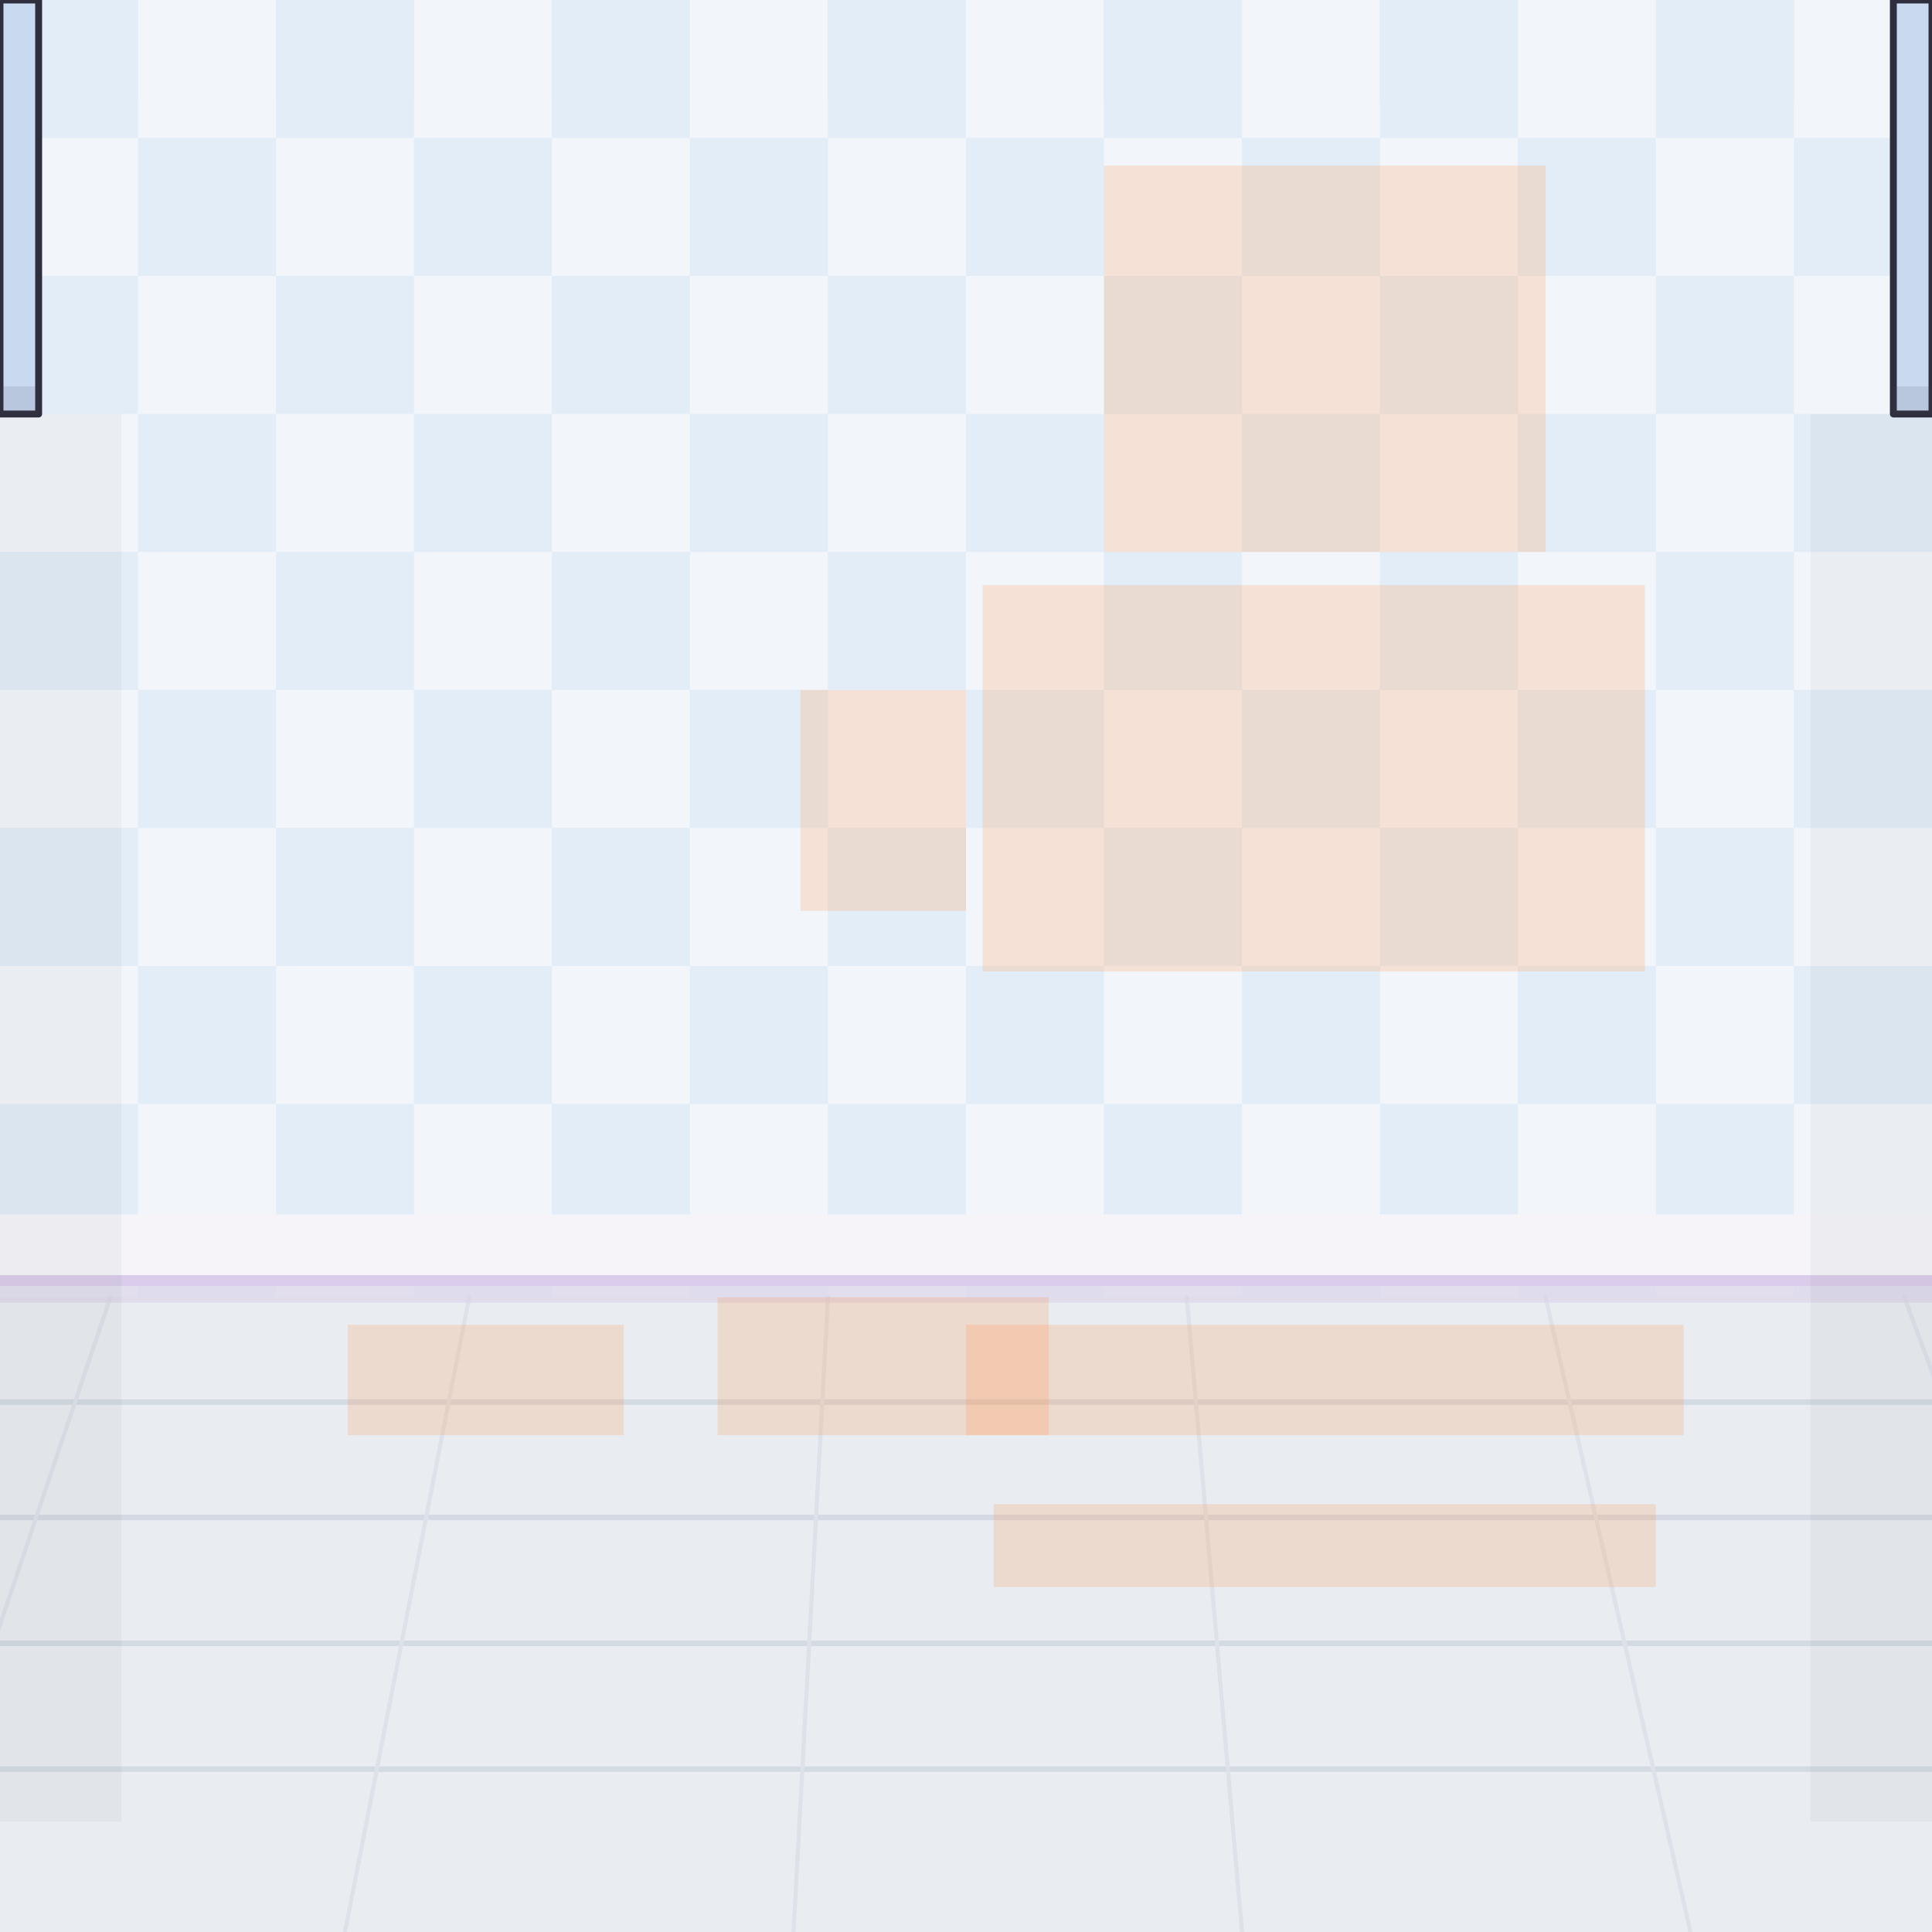
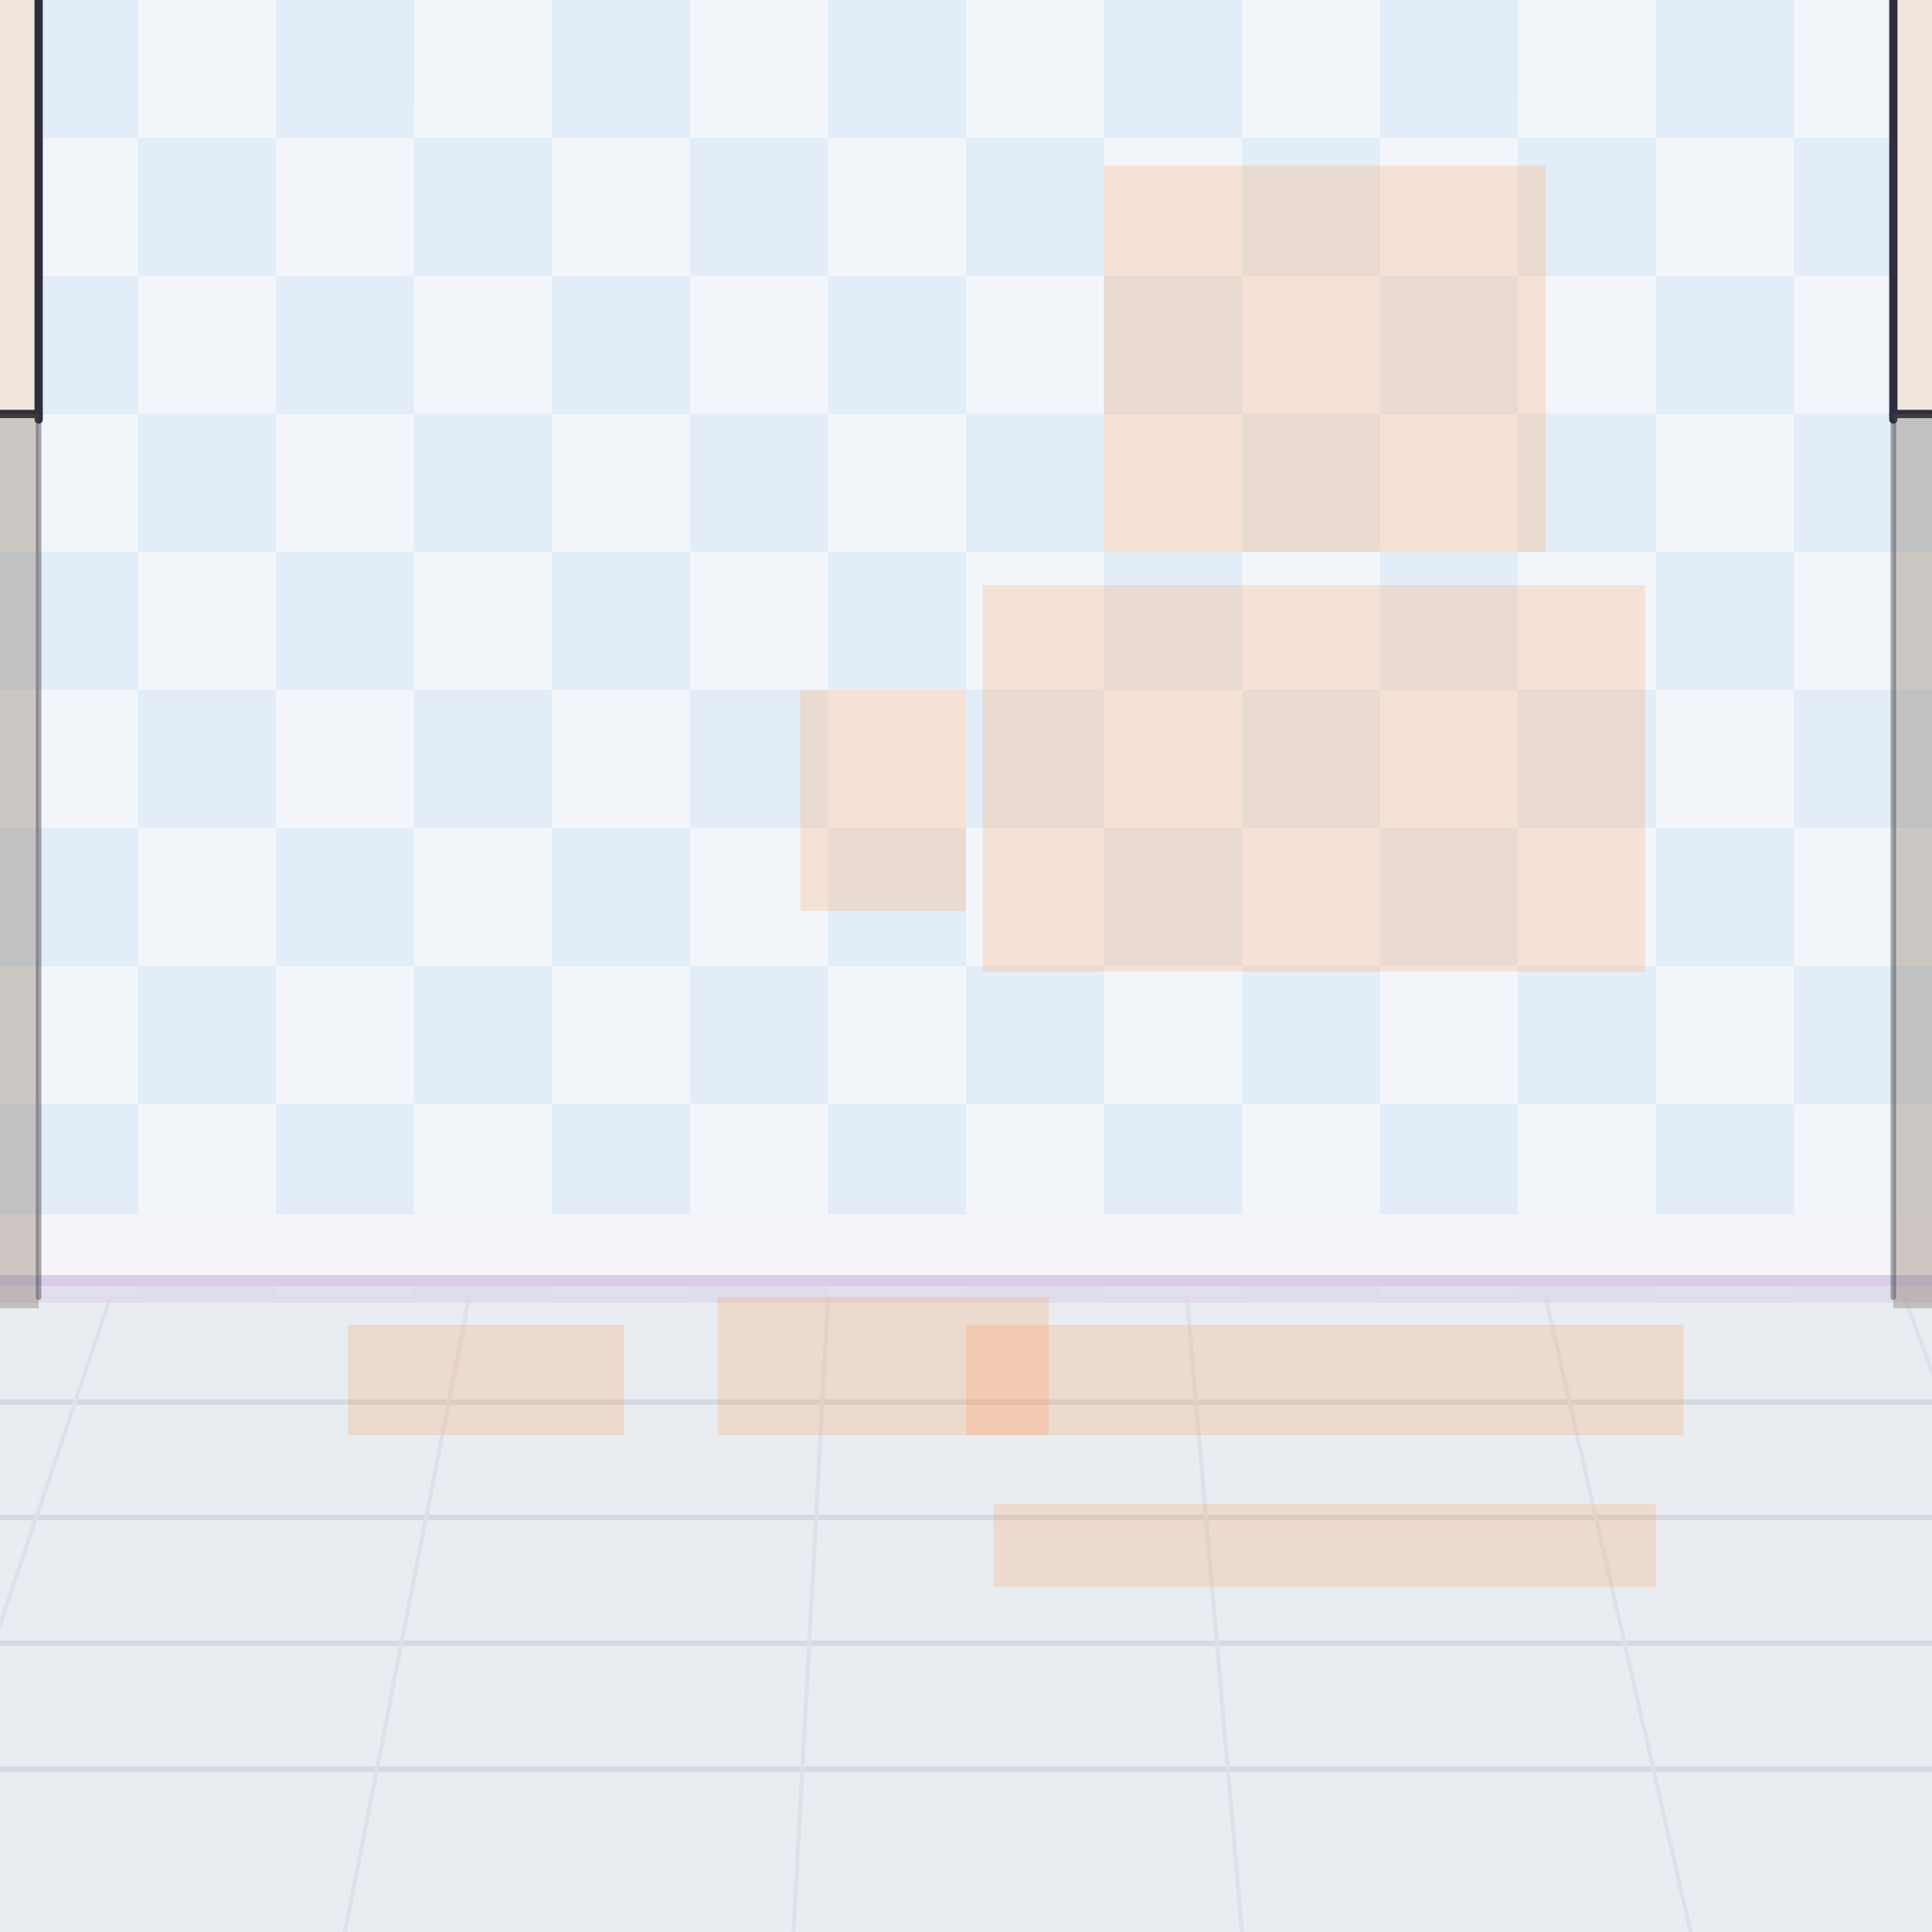
<svg xmlns="http://www.w3.org/2000/svg" viewBox="0 0 700 700" width="700" height="700">
  <g id="stěna">
    <rect x="0" y="0" width="700" height="470" fill="#E3EDF8" stroke="none" />
    <rect x="0" y="0" width="700" height="36" fill="#C9DAF0" stroke="none" opacity="0.6" />
  </g>
  <g id="kachličky">
    <rect x="0" y="0" width="50" height="50" fill="#E3EDF8" stroke="none" />
    <rect x="50" y="0" width="50" height="50" fill="#F2F6FB" stroke="none" />
    <rect x="100" y="0" width="50" height="50" fill="#E3EDF8" stroke="none" />
    <rect x="150" y="0" width="50" height="50" fill="#F2F6FB" stroke="none" />
    <rect x="200" y="0" width="50" height="50" fill="#E3EDF8" stroke="none" />
    <rect x="250" y="0" width="50" height="50" fill="#F2F6FB" stroke="none" />
    <rect x="300" y="0" width="50" height="50" fill="#E3EDF8" stroke="none" />
    <rect x="350" y="0" width="50" height="50" fill="#F2F6FB" stroke="none" />
    <rect x="400" y="0" width="50" height="50" fill="#E3EDF8" stroke="none" />
    <rect x="450" y="0" width="50" height="50" fill="#F2F6FB" stroke="none" />
    <rect x="500" y="0" width="50" height="50" fill="#E3EDF8" stroke="none" />
    <rect x="550" y="0" width="50" height="50" fill="#F2F6FB" stroke="none" />
    <rect x="600" y="0" width="50" height="50" fill="#E3EDF8" stroke="none" />
    <rect x="650" y="0" width="50" height="50" fill="#F2F6FB" stroke="none" />
    <rect x="-50" y="50" width="50" height="50" fill="#E3EDF8" stroke="none" />
    <rect x="0" y="50" width="50" height="50" fill="#F2F6FB" stroke="none" />
    <rect x="50" y="50" width="50" height="50" fill="#E3EDF8" stroke="none" />
    <rect x="100" y="50" width="50" height="50" fill="#F2F6FB" stroke="none" />
    <rect x="150" y="50" width="50" height="50" fill="#E3EDF8" stroke="none" />
    <rect x="200" y="50" width="50" height="50" fill="#F2F6FB" stroke="none" />
    <rect x="250" y="50" width="50" height="50" fill="#E3EDF8" stroke="none" />
    <rect x="300" y="50" width="50" height="50" fill="#F2F6FB" stroke="none" />
    <rect x="350" y="50" width="50" height="50" fill="#E3EDF8" stroke="none" />
    <rect x="400" y="50" width="50" height="50" fill="#F2F6FB" stroke="none" />
    <rect x="450" y="50" width="50" height="50" fill="#E3EDF8" stroke="none" />
    <rect x="500" y="50" width="50" height="50" fill="#F2F6FB" stroke="none" />
    <rect x="550" y="50" width="50" height="50" fill="#E3EDF8" stroke="none" />
    <rect x="600" y="50" width="50" height="50" fill="#F2F6FB" stroke="none" />
    <rect x="650" y="50" width="50" height="50" fill="#E3EDF8" stroke="none" />
    <rect x="0" y="100" width="50" height="50" fill="#E3EDF8" stroke="none" />
    <rect x="50" y="100" width="50" height="50" fill="#F2F6FB" stroke="none" />
    <rect x="100" y="100" width="50" height="50" fill="#E3EDF8" stroke="none" />
    <rect x="150" y="100" width="50" height="50" fill="#F2F6FB" stroke="none" />
    <rect x="200" y="100" width="50" height="50" fill="#E3EDF8" stroke="none" />
    <rect x="250" y="100" width="50" height="50" fill="#F2F6FB" stroke="none" />
    <rect x="300" y="100" width="50" height="50" fill="#E3EDF8" stroke="none" />
    <rect x="350" y="100" width="50" height="50" fill="#F2F6FB" stroke="none" />
    <rect x="400" y="100" width="50" height="50" fill="#E3EDF8" stroke="none" />
    <rect x="450" y="100" width="50" height="50" fill="#F2F6FB" stroke="none" />
    <rect x="500" y="100" width="50" height="50" fill="#E3EDF8" stroke="none" />
    <rect x="550" y="100" width="50" height="50" fill="#F2F6FB" stroke="none" />
    <rect x="600" y="100" width="50" height="50" fill="#E3EDF8" stroke="none" />
    <rect x="650" y="100" width="50" height="50" fill="#F2F6FB" stroke="none" />
    <rect x="-50" y="150" width="50" height="50" fill="#E3EDF8" stroke="none" />
    <rect x="0" y="150" width="50" height="50" fill="#F2F6FB" stroke="none" />
    <rect x="50" y="150" width="50" height="50" fill="#E3EDF8" stroke="none" />
    <rect x="100" y="150" width="50" height="50" fill="#F2F6FB" stroke="none" />
    <rect x="150" y="150" width="50" height="50" fill="#E3EDF8" stroke="none" />
    <rect x="200" y="150" width="50" height="50" fill="#F2F6FB" stroke="none" />
    <rect x="250" y="150" width="50" height="50" fill="#E3EDF8" stroke="none" />
    <rect x="300" y="150" width="50" height="50" fill="#F2F6FB" stroke="none" />
    <rect x="350" y="150" width="50" height="50" fill="#E3EDF8" stroke="none" />
    <rect x="400" y="150" width="50" height="50" fill="#F2F6FB" stroke="none" />
    <rect x="450" y="150" width="50" height="50" fill="#E3EDF8" stroke="none" />
    <rect x="500" y="150" width="50" height="50" fill="#F2F6FB" stroke="none" />
    <rect x="550" y="150" width="50" height="50" fill="#E3EDF8" stroke="none" />
    <rect x="600" y="150" width="50" height="50" fill="#F2F6FB" stroke="none" />
    <rect x="650" y="150" width="50" height="50" fill="#E3EDF8" stroke="none" />
    <rect x="0" y="200" width="50" height="50" fill="#E3EDF8" stroke="none" />
    <rect x="50" y="200" width="50" height="50" fill="#F2F6FB" stroke="none" />
    <rect x="100" y="200" width="50" height="50" fill="#E3EDF8" stroke="none" />
    <rect x="150" y="200" width="50" height="50" fill="#F2F6FB" stroke="none" />
    <rect x="200" y="200" width="50" height="50" fill="#E3EDF8" stroke="none" />
    <rect x="250" y="200" width="50" height="50" fill="#F2F6FB" stroke="none" />
    <rect x="300" y="200" width="50" height="50" fill="#E3EDF8" stroke="none" />
    <rect x="350" y="200" width="50" height="50" fill="#F2F6FB" stroke="none" />
    <rect x="400" y="200" width="50" height="50" fill="#E3EDF8" stroke="none" />
    <rect x="450" y="200" width="50" height="50" fill="#F2F6FB" stroke="none" />
    <rect x="500" y="200" width="50" height="50" fill="#E3EDF8" stroke="none" />
    <rect x="550" y="200" width="50" height="50" fill="#F2F6FB" stroke="none" />
    <rect x="600" y="200" width="50" height="50" fill="#E3EDF8" stroke="none" />
    <rect x="650" y="200" width="50" height="50" fill="#F2F6FB" stroke="none" />
    <rect x="-50" y="250" width="50" height="50" fill="#E3EDF8" stroke="none" />
    <rect x="0" y="250" width="50" height="50" fill="#F2F6FB" stroke="none" />
    <rect x="50" y="250" width="50" height="50" fill="#E3EDF8" stroke="none" />
    <rect x="100" y="250" width="50" height="50" fill="#F2F6FB" stroke="none" />
    <rect x="150" y="250" width="50" height="50" fill="#E3EDF8" stroke="none" />
    <rect x="200" y="250" width="50" height="50" fill="#F2F6FB" stroke="none" />
    <rect x="250" y="250" width="50" height="50" fill="#E3EDF8" stroke="none" />
    <rect x="300" y="250" width="50" height="50" fill="#F2F6FB" stroke="none" />
    <rect x="350" y="250" width="50" height="50" fill="#E3EDF8" stroke="none" />
    <rect x="400" y="250" width="50" height="50" fill="#F2F6FB" stroke="none" />
    <rect x="450" y="250" width="50" height="50" fill="#E3EDF8" stroke="none" />
    <rect x="500" y="250" width="50" height="50" fill="#F2F6FB" stroke="none" />
    <rect x="550" y="250" width="50" height="50" fill="#E3EDF8" stroke="none" />
    <rect x="600" y="250" width="50" height="50" fill="#F2F6FB" stroke="none" />
    <rect x="650" y="250" width="50" height="50" fill="#E3EDF8" stroke="none" />
    <rect x="0" y="300" width="50" height="50" fill="#E3EDF8" stroke="none" />
    <rect x="50" y="300" width="50" height="50" fill="#F2F6FB" stroke="none" />
    <rect x="100" y="300" width="50" height="50" fill="#E3EDF8" stroke="none" />
    <rect x="150" y="300" width="50" height="50" fill="#F2F6FB" stroke="none" />
    <rect x="200" y="300" width="50" height="50" fill="#E3EDF8" stroke="none" />
    <rect x="250" y="300" width="50" height="50" fill="#F2F6FB" stroke="none" />
    <rect x="300" y="300" width="50" height="50" fill="#E3EDF8" stroke="none" />
    <rect x="350" y="300" width="50" height="50" fill="#F2F6FB" stroke="none" />
    <rect x="400" y="300" width="50" height="50" fill="#E3EDF8" stroke="none" />
    <rect x="450" y="300" width="50" height="50" fill="#F2F6FB" stroke="none" />
    <rect x="500" y="300" width="50" height="50" fill="#E3EDF8" stroke="none" />
    <rect x="550" y="300" width="50" height="50" fill="#F2F6FB" stroke="none" />
    <rect x="600" y="300" width="50" height="50" fill="#E3EDF8" stroke="none" />
    <rect x="650" y="300" width="50" height="50" fill="#F2F6FB" stroke="none" />
    <rect x="-50" y="350" width="50" height="50" fill="#E3EDF8" stroke="none" />
    <rect x="0" y="350" width="50" height="50" fill="#F2F6FB" stroke="none" />
    <rect x="50" y="350" width="50" height="50" fill="#E3EDF8" stroke="none" />
    <rect x="100" y="350" width="50" height="50" fill="#F2F6FB" stroke="none" />
    <rect x="150" y="350" width="50" height="50" fill="#E3EDF8" stroke="none" />
    <rect x="200" y="350" width="50" height="50" fill="#F2F6FB" stroke="none" />
    <rect x="250" y="350" width="50" height="50" fill="#E3EDF8" stroke="none" />
    <rect x="300" y="350" width="50" height="50" fill="#F2F6FB" stroke="none" />
    <rect x="350" y="350" width="50" height="50" fill="#E3EDF8" stroke="none" />
    <rect x="400" y="350" width="50" height="50" fill="#F2F6FB" stroke="none" />
    <rect x="450" y="350" width="50" height="50" fill="#E3EDF8" stroke="none" />
    <rect x="500" y="350" width="50" height="50" fill="#F2F6FB" stroke="none" />
    <rect x="550" y="350" width="50" height="50" fill="#E3EDF8" stroke="none" />
    <rect x="600" y="350" width="50" height="50" fill="#F2F6FB" stroke="none" />
    <rect x="650" y="350" width="50" height="50" fill="#E3EDF8" stroke="none" />
    <rect x="0" y="400" width="50" height="50" fill="#E3EDF8" stroke="none" />
    <rect x="50" y="400" width="50" height="50" fill="#F2F6FB" stroke="none" />
    <rect x="100" y="400" width="50" height="50" fill="#E3EDF8" stroke="none" />
    <rect x="150" y="400" width="50" height="50" fill="#F2F6FB" stroke="none" />
    <rect x="200" y="400" width="50" height="50" fill="#E3EDF8" stroke="none" />
    <rect x="250" y="400" width="50" height="50" fill="#F2F6FB" stroke="none" />
    <rect x="300" y="400" width="50" height="50" fill="#E3EDF8" stroke="none" />
    <rect x="350" y="400" width="50" height="50" fill="#F2F6FB" stroke="none" />
    <rect x="400" y="400" width="50" height="50" fill="#E3EDF8" stroke="none" />
    <rect x="450" y="400" width="50" height="50" fill="#F2F6FB" stroke="none" />
    <rect x="500" y="400" width="50" height="50" fill="#E3EDF8" stroke="none" />
    <rect x="550" y="400" width="50" height="50" fill="#F2F6FB" stroke="none" />
    <rect x="600" y="400" width="50" height="50" fill="#E3EDF8" stroke="none" />
    <rect x="650" y="400" width="50" height="50" fill="#F2F6FB" stroke="none" />
    <rect x="-50" y="450" width="50" height="20" fill="#E3EDF8" stroke="none" />
    <rect x="0" y="450" width="50" height="20" fill="#F2F6FB" stroke="none" />
    <rect x="50" y="450" width="50" height="20" fill="#E3EDF8" stroke="none" />
    <rect x="100" y="450" width="50" height="20" fill="#F2F6FB" stroke="none" />
    <rect x="150" y="450" width="50" height="20" fill="#E3EDF8" stroke="none" />
    <rect x="200" y="450" width="50" height="20" fill="#F2F6FB" stroke="none" />
    <rect x="250" y="450" width="50" height="20" fill="#E3EDF8" stroke="none" />
    <rect x="300" y="450" width="50" height="20" fill="#F2F6FB" stroke="none" />
    <rect x="350" y="450" width="50" height="20" fill="#E3EDF8" stroke="none" />
    <rect x="400" y="450" width="50" height="20" fill="#F2F6FB" stroke="none" />
    <rect x="450" y="450" width="50" height="20" fill="#E3EDF8" stroke="none" />
    <rect x="500" y="450" width="50" height="20" fill="#F2F6FB" stroke="none" />
    <rect x="550" y="450" width="50" height="20" fill="#E3EDF8" stroke="none" />
    <rect x="600" y="450" width="50" height="20" fill="#F2F6FB" stroke="none" />
    <rect x="650" y="450" width="50" height="20" fill="#E3EDF8" stroke="none" />
  </g>
  <g id="podlaha">
    <rect x="0" y="470" width="700" height="230" fill="#E9EDF2" stroke="none" />
    <path d="M 0 508 L 700 508" stroke="#D4DAE3" stroke-width="2" stroke-linejoin="round" stroke-linecap="round" />
    <path d="M 0 549.8 L 700 549.8" stroke="#D4DAE3" stroke-width="2" stroke-linejoin="round" stroke-linecap="round" />
    <path d="M 0 595.4 L 700 595.4" stroke="#D4DAE3" stroke-width="2" stroke-linejoin="round" stroke-linecap="round" />
    <path d="M 0 641 L 700 641" stroke="#D4DAE3" stroke-width="2" stroke-linejoin="round" stroke-linecap="round" />
    <path d="M 40 470 L -37.5 700" stroke="#DDE2EA" stroke-width="1.5" stroke-linejoin="round" stroke-linecap="round" />
    <path d="M 170 470 L 125 700" stroke="#DDE2EA" stroke-width="1.5" stroke-linejoin="round" stroke-linecap="round" />
    <path d="M 300 470 L 287.5 700" stroke="#DDE2EA" stroke-width="1.5" stroke-linejoin="round" stroke-linecap="round" />
    <path d="M 430 470 L 450 700" stroke="#DDE2EA" stroke-width="1.5" stroke-linejoin="round" stroke-linecap="round" />
    <path d="M 560 470 L 612.5 700" stroke="#DDE2EA" stroke-width="1.5" stroke-linejoin="round" stroke-linecap="round" />
    <path d="M 690 470 L 775 700" stroke="#DDE2EA" stroke-width="1.5" stroke-linejoin="round" stroke-linecap="round" />
    <path d="M 820 470 L 937.5 700" stroke="#DDE2EA" stroke-width="1.5" stroke-linejoin="round" stroke-linecap="round" />
  </g>
  <g id="lišta">
    <rect x="0" y="440" width="700" height="26" fill="#F6F4F9" stroke="none" />
    <rect x="0" y="462" width="700" height="4" fill="#D9CDEB" stroke="none" />
    <rect x="0" y="466" width="700" height="6" fill="#DCD4E8" stroke="none" opacity="0.7" />
  </g>
  <g id="průchod levý">
-     <rect x="0" y="150" width="44" height="510" fill="#3B3A4A" stroke="none" opacity="0.05" />
-     <rect x="0" y="0" width="14" height="150" fill="#C9DAF0" stroke="#2F2E3F" stroke-width="2.5" stroke-linejoin="round" stroke-linecap="round" />
-     <rect x="0" y="140" width="14" height="10" fill="#3B3A4A" stroke="none" opacity="0.12" />
+     <rect x="0" y="0" width="14" height="150" fill="#F0E6DC" stroke="none" />
+     <path d="M 14 0 L 14 152" stroke="#2F2E3F" stroke-width="3" stroke-linejoin="round" stroke-linecap="round" />
+     <path d="M 0 150 L 14 150" stroke="#2F2E3F" stroke-width="3" stroke-linejoin="round" stroke-linecap="round" />
+     <rect x="0" y="150" width="14" height="324" fill="#6F5A41" stroke="none" opacity="0.3" />
+     <path d="M 14 150 L 14 470" stroke="#2F2E3F" stroke-width="2" stroke-linejoin="round" stroke-linecap="round" opacity="0.4" />
  </g>
  <g id="průchod pravý">
-     <rect x="656" y="150" width="44" height="510" fill="#3B3A4A" stroke="none" opacity="0.05" />
-     <rect x="686" y="0" width="14" height="150" fill="#C9DAF0" stroke="#2F2E3F" stroke-width="2.5" stroke-linejoin="round" stroke-linecap="round" />
-     <rect x="686" y="140" width="14" height="10" fill="#3B3A4A" stroke="none" opacity="0.12" />
+     <rect x="686" y="0" width="14" height="150" fill="#F0E6DC" stroke="none" />
+     <path d="M 686 0 L 686 152" stroke="#2F2E3F" stroke-width="3" stroke-linejoin="round" stroke-linecap="round" />
+     <path d="M 686 150 L 700 150" stroke="#2F2E3F" stroke-width="3" stroke-linejoin="round" stroke-linecap="round" />
+     <rect x="686" y="150" width="14" height="324" fill="#6F5A41" stroke="none" opacity="0.3" />
+     <path d="M 686 150 L 686 470" stroke="#2F2E3F" stroke-width="2" stroke-linejoin="round" stroke-linecap="round" opacity="0.4" />
  </g>
  <rect id="@slot vana" x="350" y="480" width="260" height="40" fill="#FF8C3D" opacity="0.2" />
  <rect id="@slot umyvadlo" x="260" y="470" width="120" height="50" fill="#FF8C3D" opacity="0.2" />
  <rect id="@slot pračka" x="126" y="480" width="100" height="40" fill="#FF8C3D" opacity="0.2" />
  <rect id="@slot papír" x="290" y="250" width="60" height="80" fill="#FF8C3D" opacity="0.2" />
  <rect id="@slot rohož" x="360" y="545" width="240" height="30" fill="#FF8C3D" opacity="0.2" />
  <rect id="@slot police" x="356" y="212" width="240" height="140" fill="#FF8C3D" opacity="0.2" />
  <rect id="@slot okno" x="400" y="60" width="160" height="140" fill="#FF8C3D" opacity="0.2" />
</svg>
